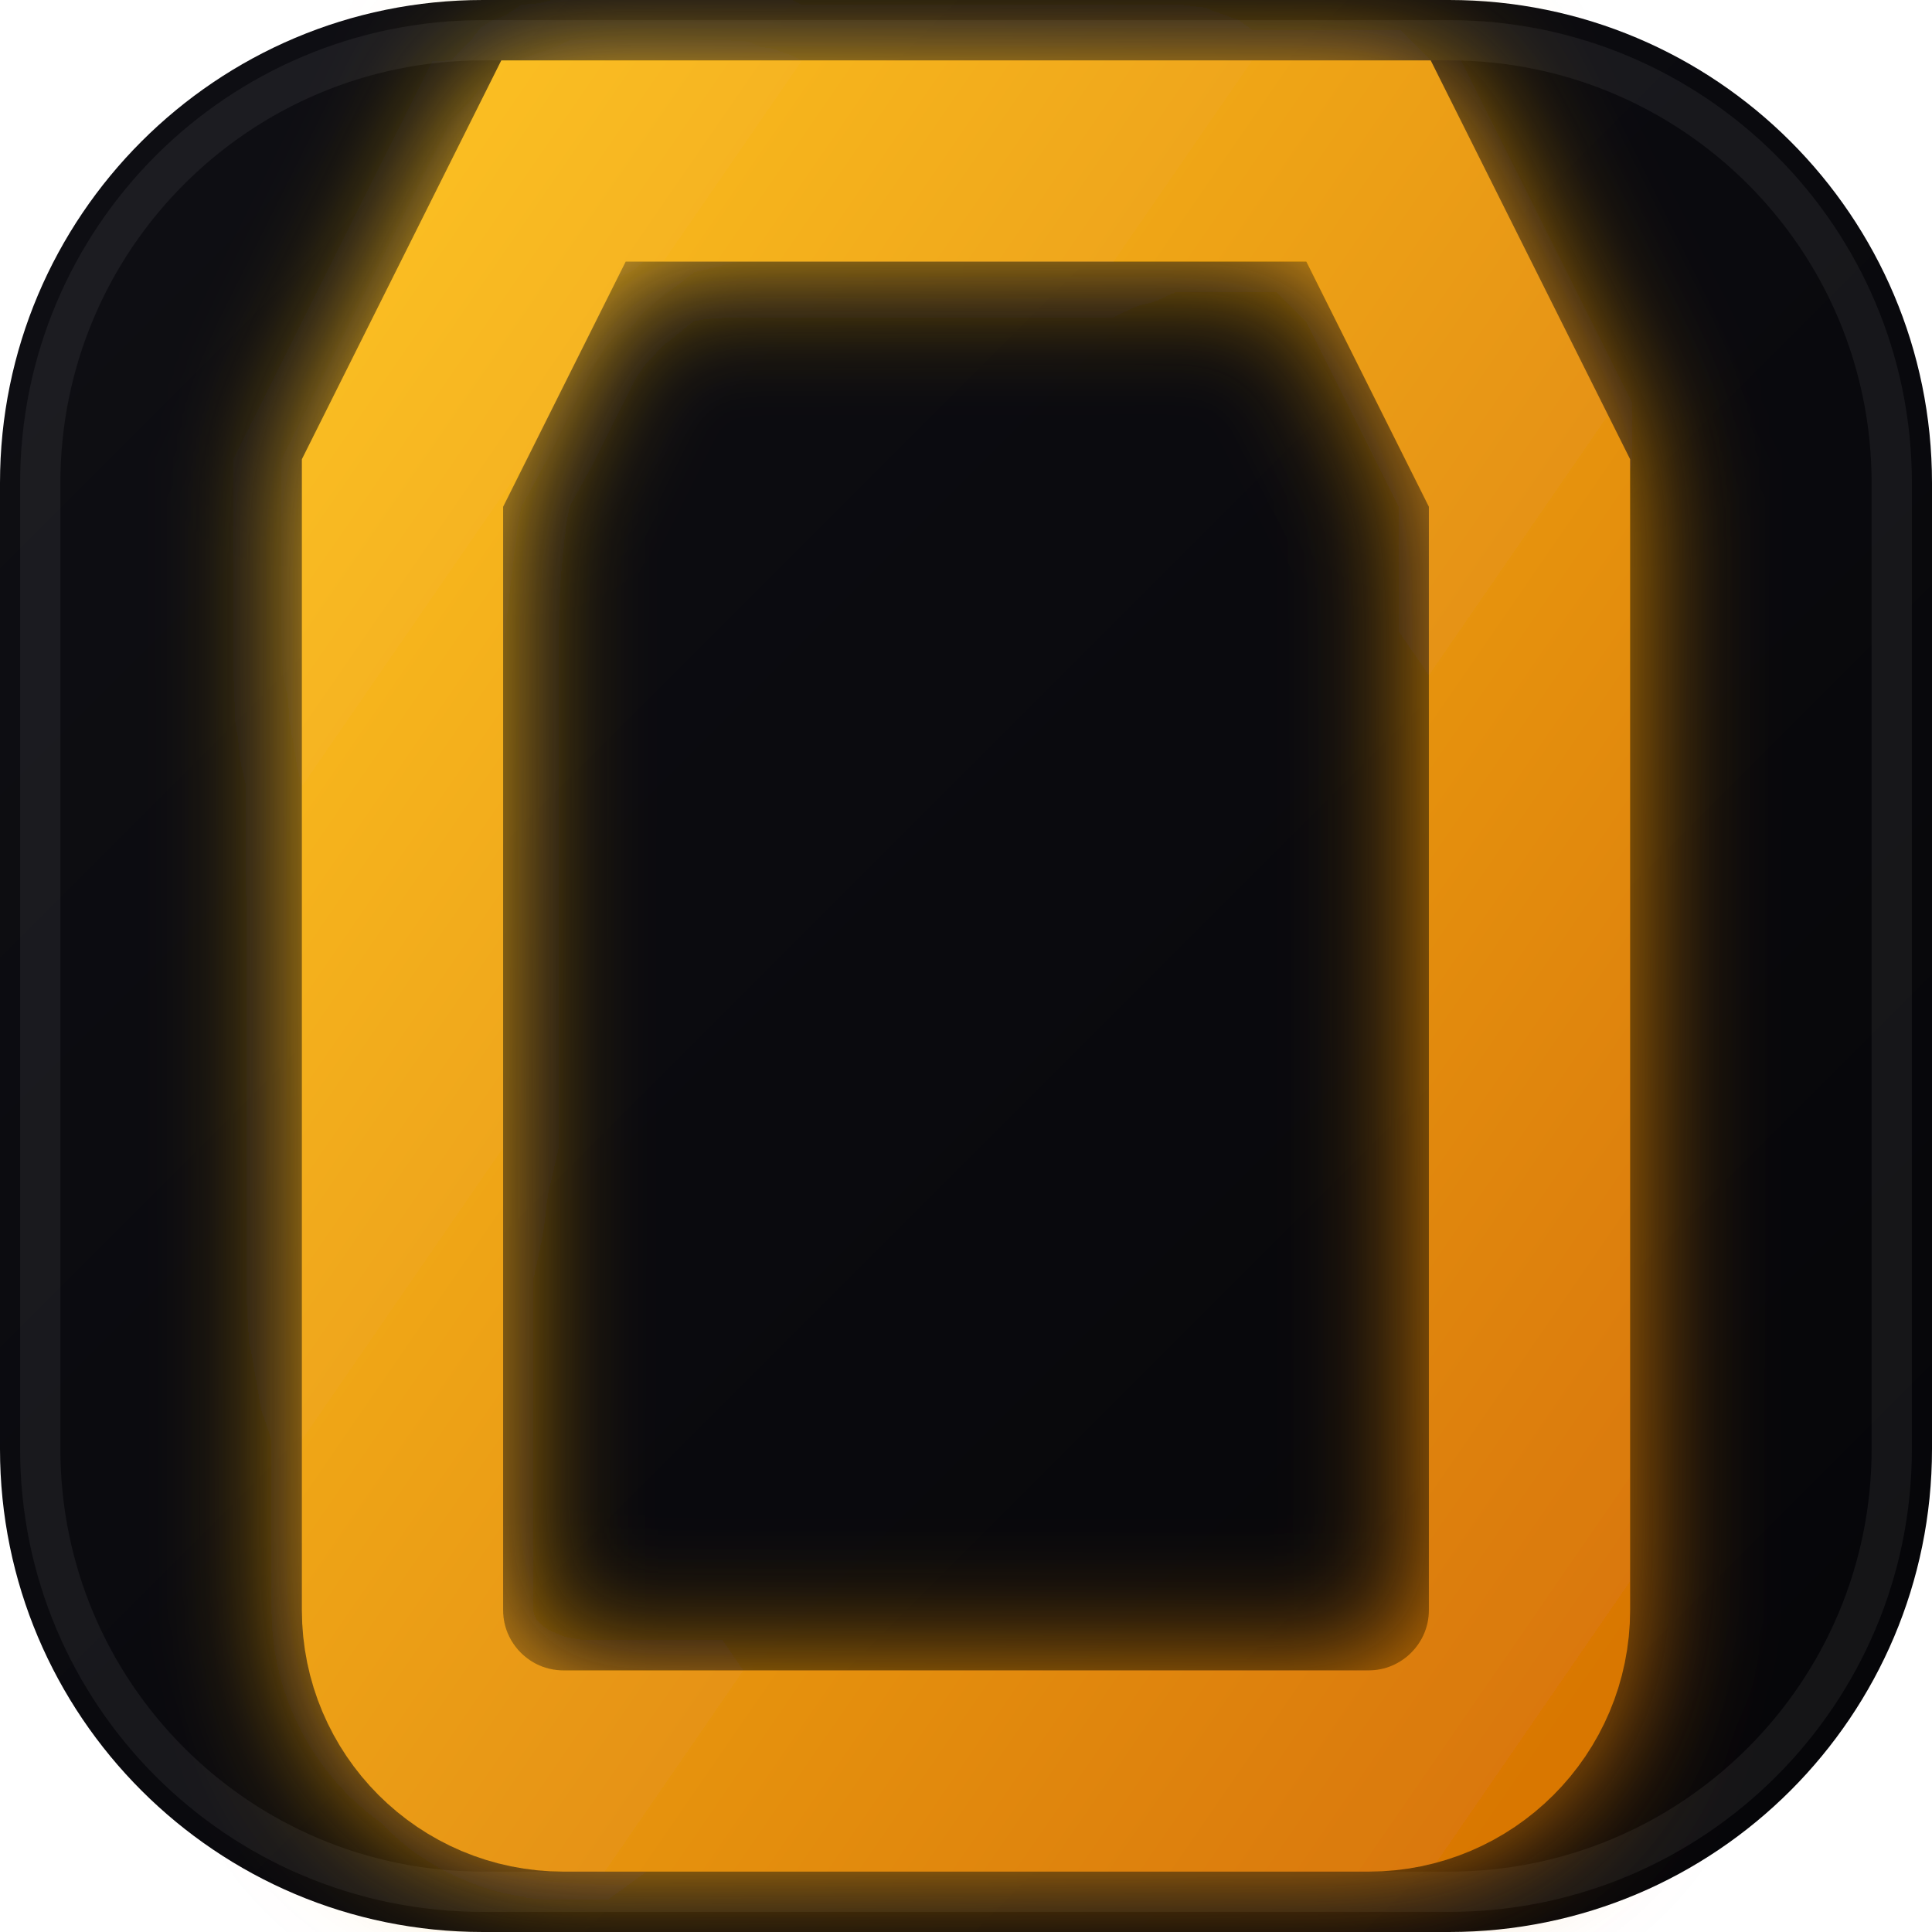
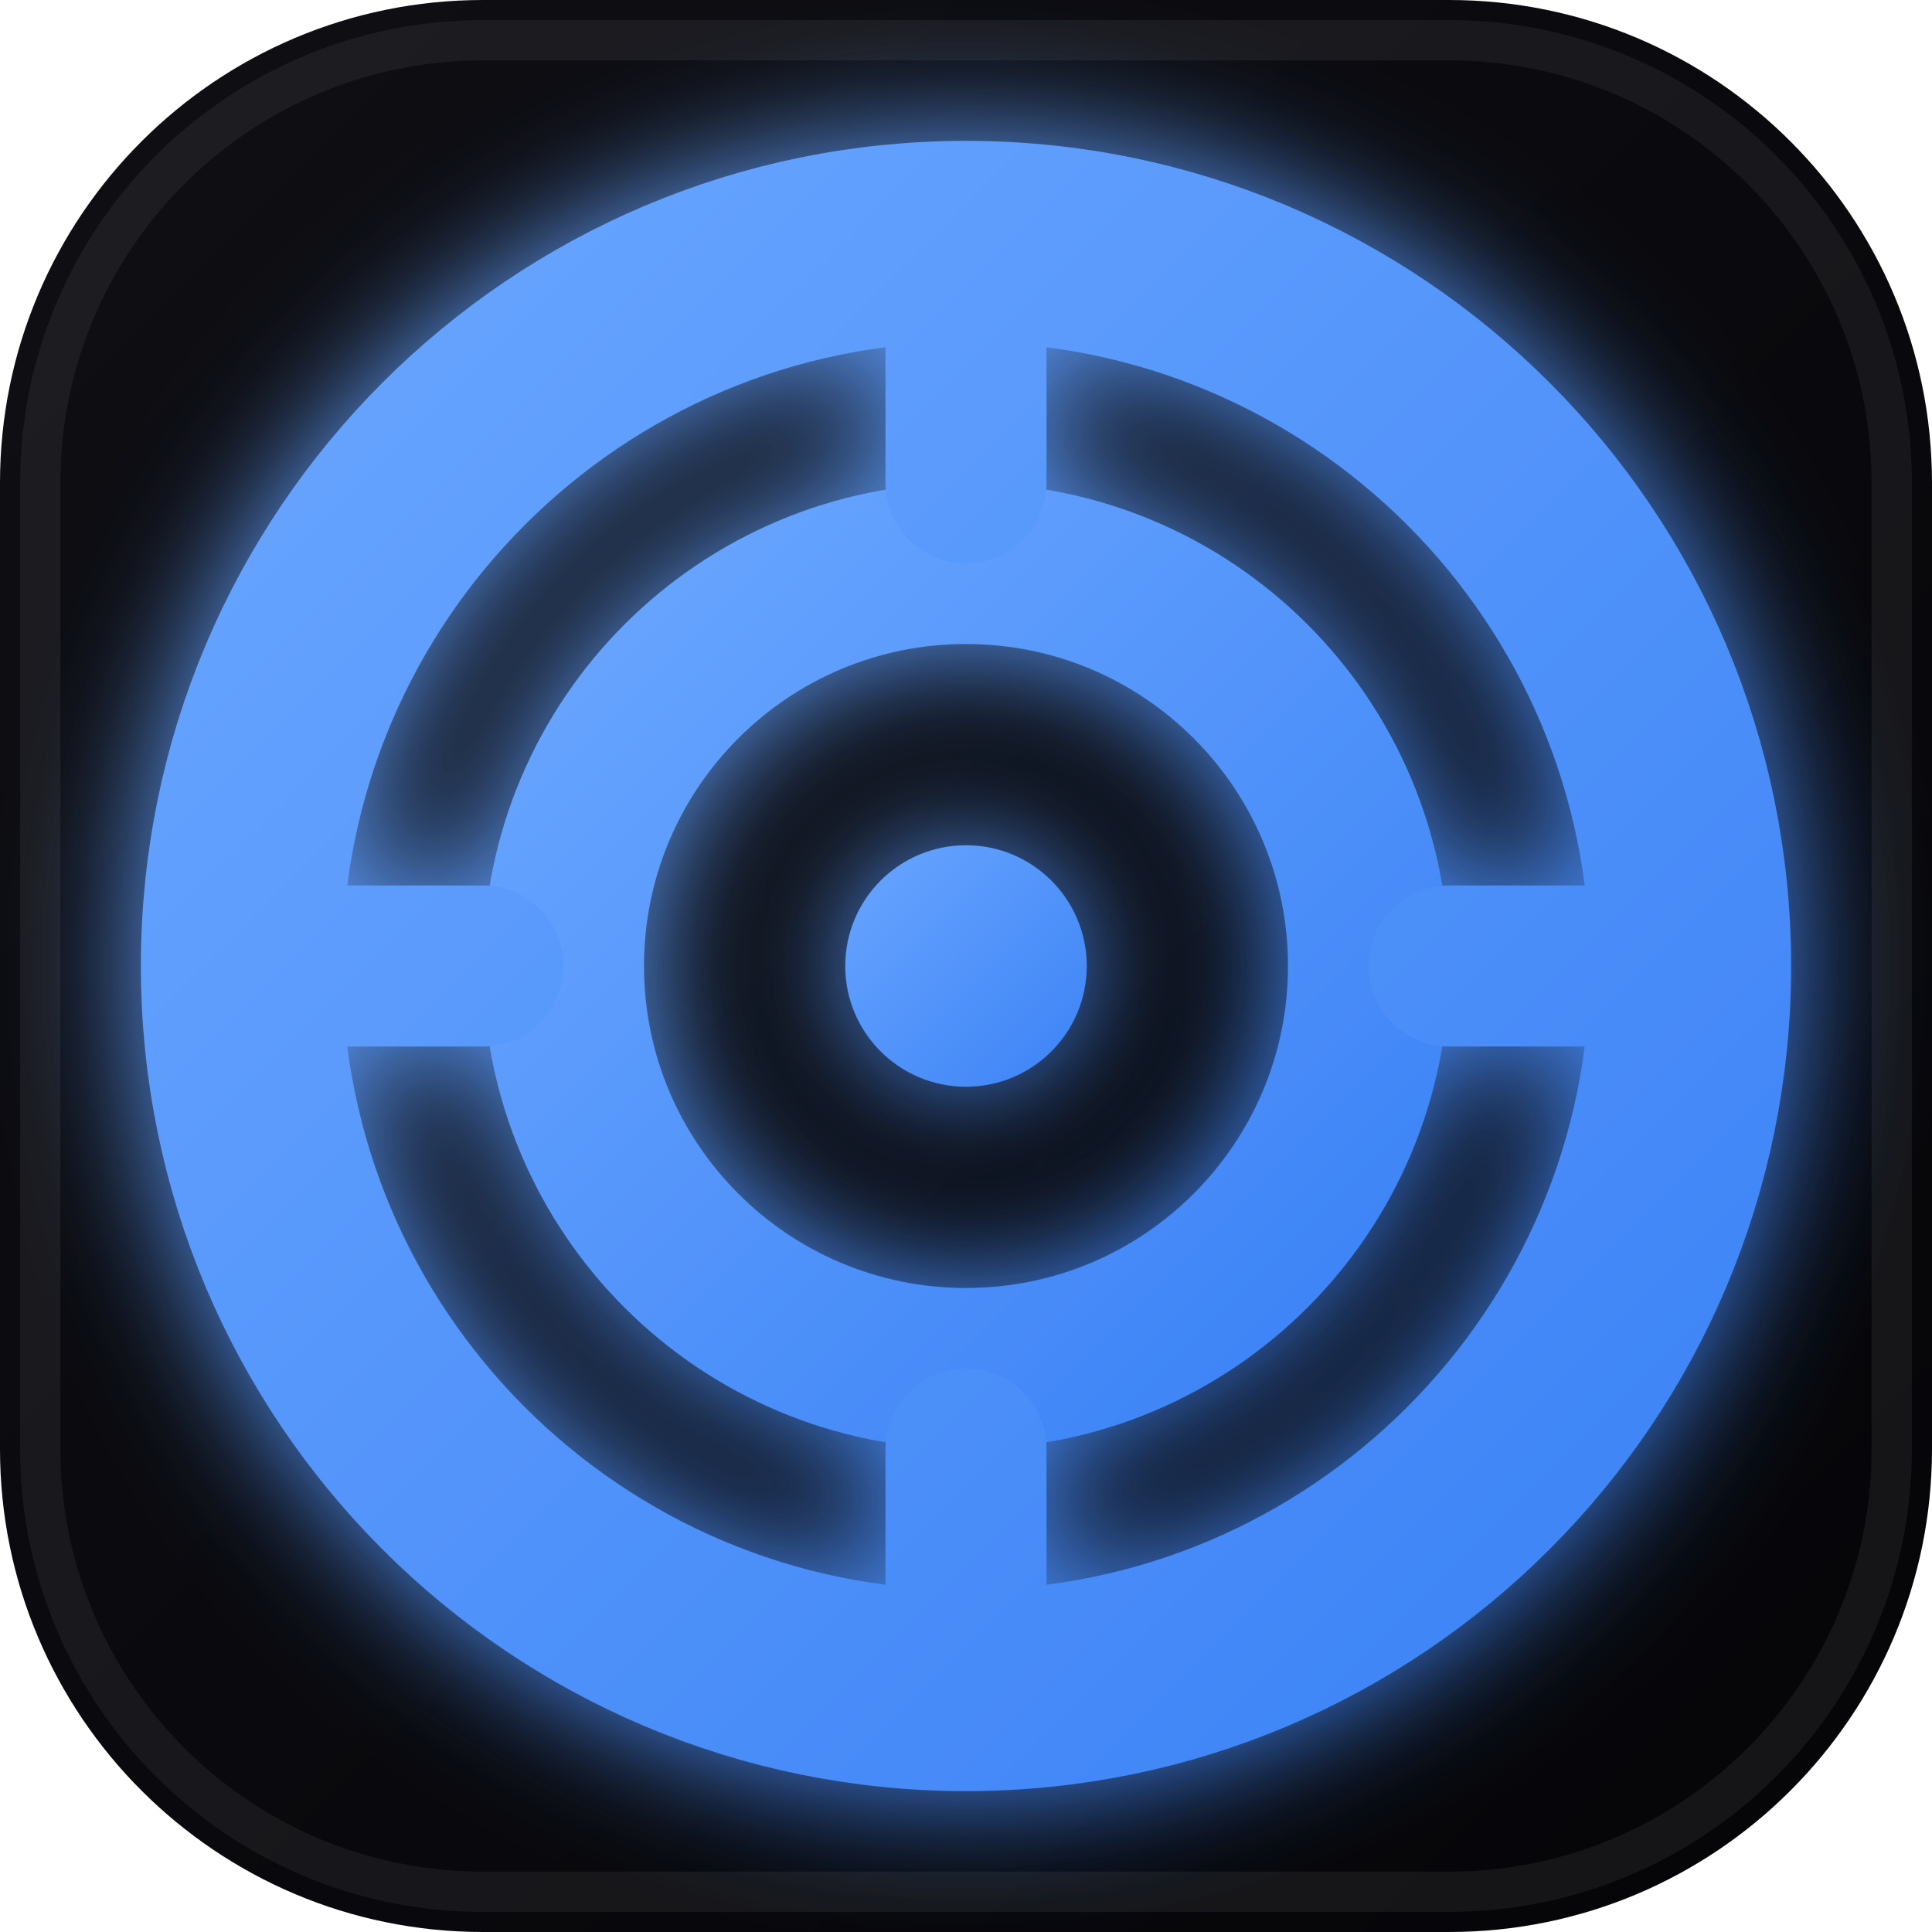
<svg xmlns="http://www.w3.org/2000/svg" width="512" height="512" viewBox="0 0 24 24">
  <defs>
    <linearGradient id="bg" x1="0%" y1="0%" x2="100%" y2="100%">
      <stop offset="0%" stop-color="#0f0f14" />
      <stop offset="100%" stop-color="#050508" />
    </linearGradient>
    <linearGradient id="grad" x1="0%" y1="0%" x2="100%" y2="100%">
-       <stop offset="0%" stop-color="#fbbf24" />
-       <stop offset="100%" stop-color="#d97706" />
+       <stop offset="0%" stop-color="#6aa6ff" />
+       <stop offset="100%" stop-color="#3b82f6" />
    </linearGradient>
    <filter id="glow" x="-50%" y="-50%" width="200%" height="200%">
      <feGaussianBlur stdDeviation="0.8" result="coloredBlur" />
      <feMerge>
        <feMergeNode in="coloredBlur" />
        <feMergeNode in="SourceGraphic" />
      </feMerge>
    </filter>
  </defs>
  <rect width="24" height="24" rx="6" fill="url(#bg)" />
  <rect x="0.5" y="0.5" width="23" height="23" rx="5.5" fill="none" stroke="rgba(255,255,255,0.06)" stroke-width="0.5" />
  <g filter="url(#glow)">
-     <path d="M7 2 L17 2 L19 6 L19 20 A2 2 0 0 1 17 22 H7 A2 2 0 0 1 5 20 L5 6 Z" fill="none" stroke="url(#grad)" stroke-width="2.5" />
-     <line x1="9" y1="10" x2="15" y2="10" stroke="url(#grad)" stroke-width="2" />
-     <line x1="9" y1="14" x2="15" y2="14" stroke="url(#grad)" stroke-width="2" opacity="0.6" />
+     <circle cx="12" cy="12" r="9" fill="none" stroke="url(#grad)" stroke-width="2.5" />
+     <circle cx="12" cy="12" r="5" fill="none" stroke="url(#grad)" stroke-width="2" />
+     <circle cx="12" cy="12" r="1.5" fill="url(#grad)" />
+     <path d="M12 3 L12 6 M12 18 L12 21 M3 12 L6 12 M18 12 L21 12" stroke="url(#grad)" stroke-width="2" stroke-linecap="round" />
  </g>
</svg>
